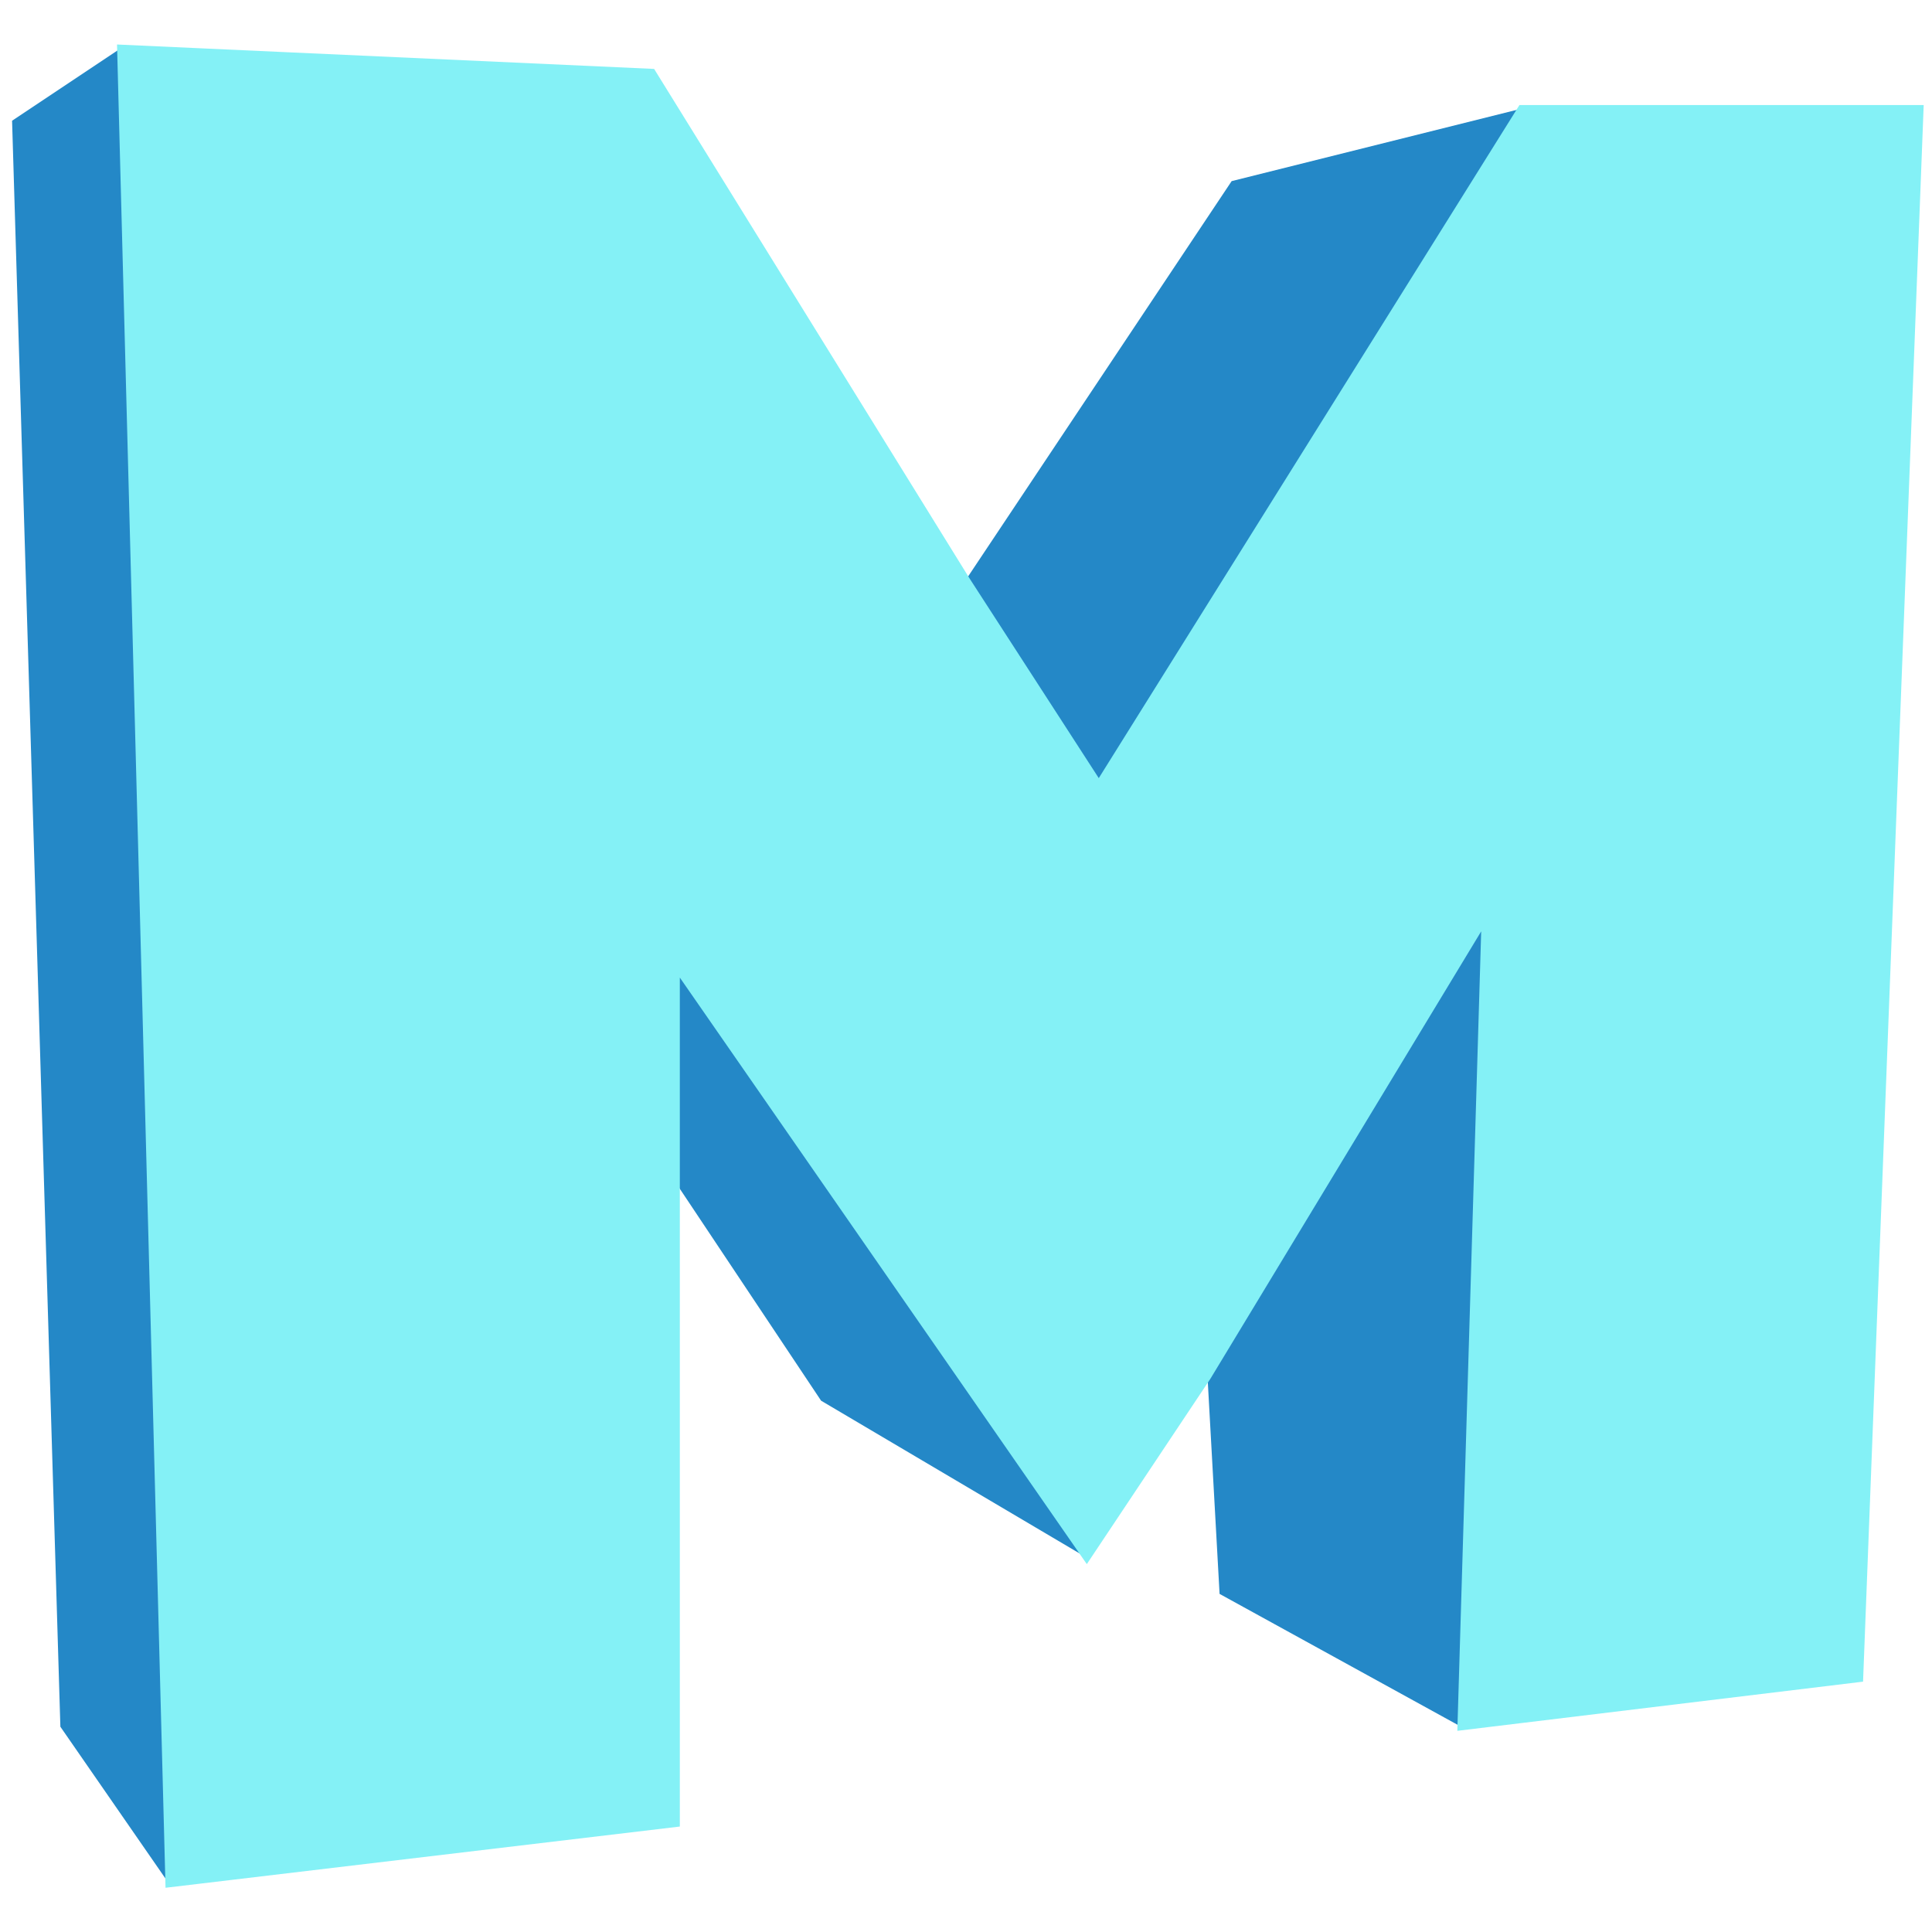
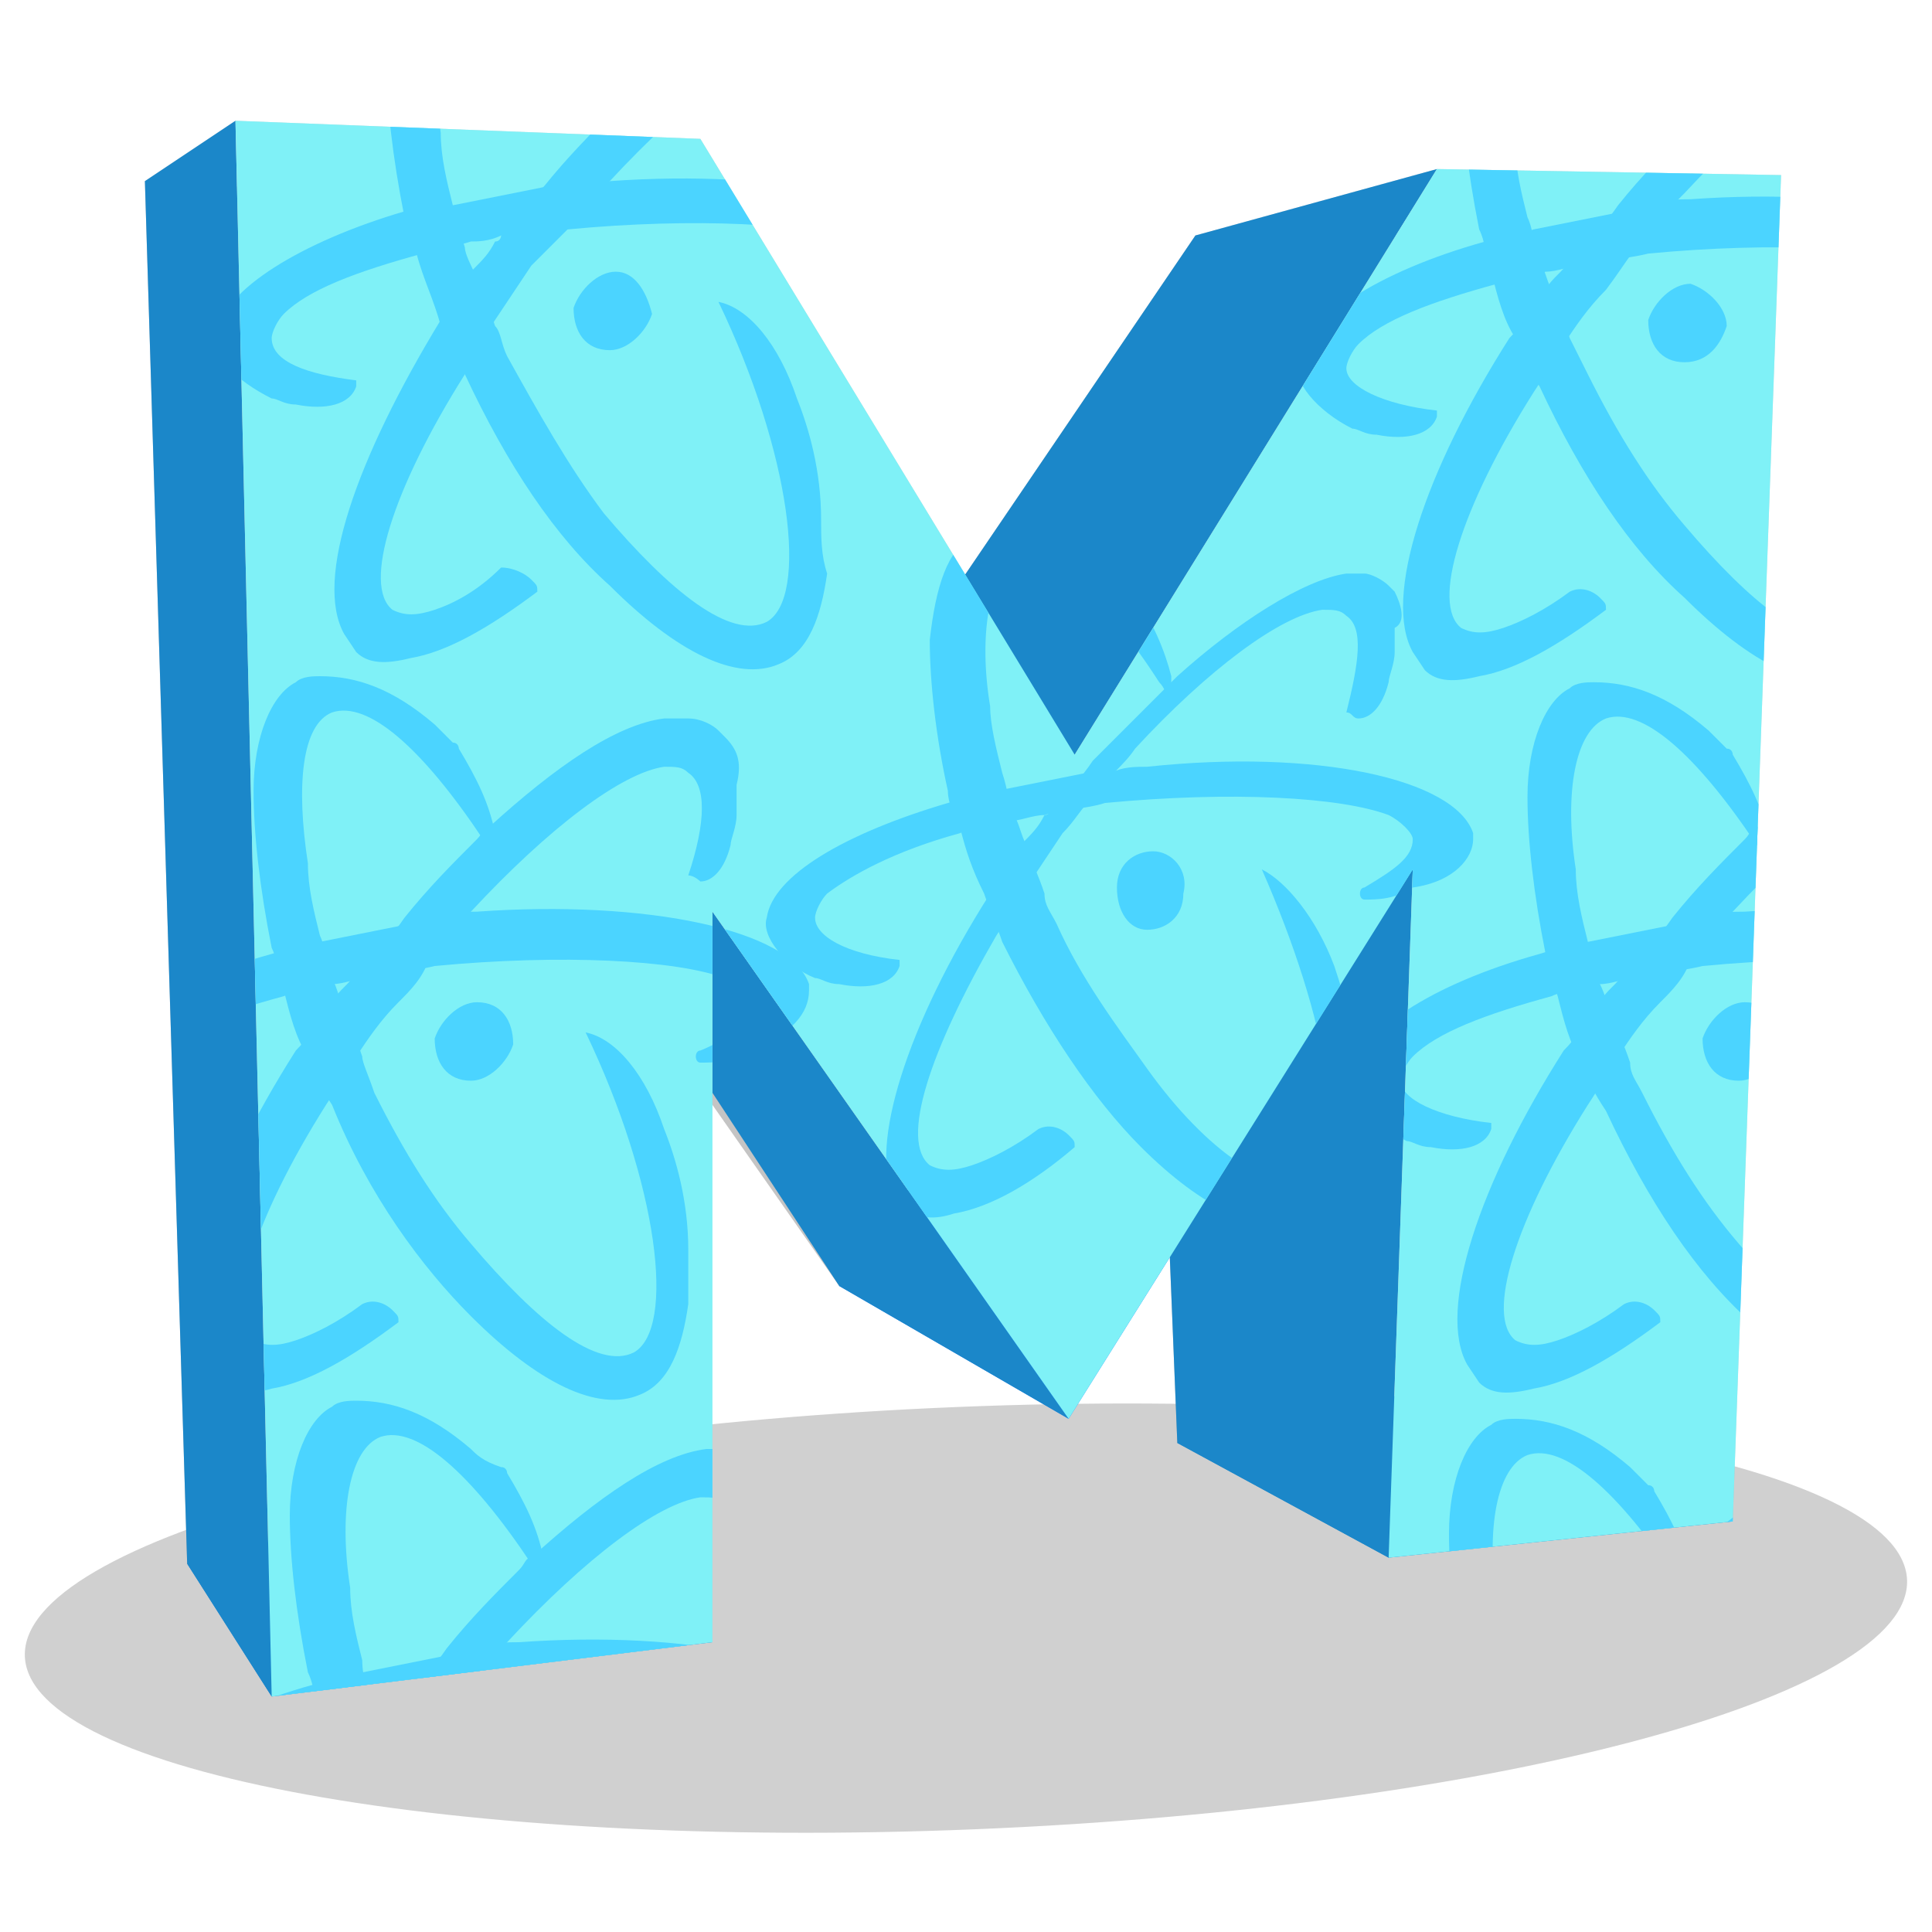
- <svg xmlns="http://www.w3.org/2000/svg" viewBox="0 0 16 16">
-   <defs>
-     <style>.svg-react-material-1{fill:rgb(132, 241, 246);opacity:0.55;isolation:isolate;}.svg-react-material-2{fill:rgb(36, 136, 199);}.svg-react-material-3{fill:rgb(132, 241, 246);stroke:rgb(132, 241, 246);stroke-miterlimit:10;stroke-width:0.06px;}</style>
-   </defs>
-   <polygon class="svg-react-material-1" points="5.6 9.8 6.8 11.6 5.6 9.8 5.6 9.8" />
-   <polygon class="svg-react-material-2" points="1 0.4 0.1 1 0.5 14.3 1.4 15.6 1 0.4" />
-   <polygon class="svg-react-material-2" points="5.6 8 5.6 9.8 6.8 11.6 9 12.9 5.6 8" />
-   <polygon class="svg-react-material-2" points="12.3 7.6 10 11.4 10.1 13.2 12.1 14.3 12.3 7.6" />
-   <polygon class="svg-react-material-2" points="12.6 0.9 10.2 1.5 8 4.8 9.1 6.5 12.6 0.9" />
-   <polygon class="svg-react-material-3" points="12.6 0.9 9.1 6.5 8 4.8 5.4 0.6 1 0.4 1.4 15.6 5.6 15.1 5.6 9.8 5.6 9.8 5.6 8 9 12.9 10 11.4 12.3 7.6 12.1 14.3 15.4 13.9 15.9 0.9 12.6 0.9" />
+ <svg xmlns="http://www.w3.org/2000/svg" xmlns:xlink="http://www.w3.org/1999/xlink" version="1.1" x="0px" y="0px" viewBox="0 0 32 32" style="enable-background:new 0 0 32 32;" xml:space="preserve">
+   <style type="text/css">
+ 	.icon-svg-logo-0{opacity:0.51;}
+ 	.icon-svg-logo-1{fill:#A3A3A3;}
+ 	.icon-svg-logo-2{opacity:0.55;fill:#949494;enable-background:new;}
+ 	.icon-svg-logo-3{fill:#1C80D3;}
+ 	.icon-svg-logo-4{opacity:0.33;fill:#949494;enable-background:new;}
+ 	.icon-svg-logo-5{opacity:0.35;fill:#949494;enable-background:new;}
+ 	.icon-svg-logo-6{opacity:0.52;fill:#949494;enable-background:new;}
+ 	.icon-svg-logo-7{fill:#107AF9;}
+ 	.icon-svg-logo-8{opacity:0.38;fill:#949494;enable-background:new;}
+ 	.icon-svg-logo-9{fill:#1B87C9;}
+ 	.icon-svg-logo-10{opacity:0.2;fill:#949494;enable-background:new;}
+ 	.icon-svg-logo-11{fill:#7FF1F7;}
+ 	.icon-svg-logo-12{fill:none;}
+ 	.icon-svg-logo-13{clip-path:url(#ICONSVGLOGOID_2_);}
+ 	.icon-svg-logo-14{fill:#4BD4FF;}
+ 	.icon-svg-logo-15{clip-path:url(#ICONSVGLOGOID_4_);}
+ 	.icon-svg-logo-16{clip-path:url(#ICONSVGLOGOID_6_);}
+ 	.icon-svg-logo-17{clip-path:url(#ICONSVGLOGOID_8_);}
+ 	.icon-svg-logo-18{clip-path:url(#ICONSVGLOGOID_10_);}
+ 	.icon-svg-logo-19{clip-path:url(#ICONSVGLOGOID_12_);}
+ 	.icon-svg-logo-20{clip-path:url(#ICONSVGLOGOID_14_);}
+ </style>
+   <g class="icon-svg-logo-0">
+     <g>
+       <ellipse transform="matrix(0.9992 -4.073185e-02 4.073185e-02 0.9992 -1.0795 0.6746)" class="icon-svg-logo-1" cx="16" cy="26.8" rx="15.6" ry="3.5" />
+     </g>
+   </g>
+   <polygon class="icon-svg-logo-2" points="2.4,3 3.1,25.9 9.3,24.4 9,14.3 13.9,21.3 19.1,14 19.5,23.9 24.6,22.8 24.6,3.9 19.8,3.9 14.3,12   9,3.4 " />
+   <polygon class="icon-svg-logo-3" points="3.1,25.9 9.3,24.4 11.8,27.2 4.5,28.1 " />
+   <polygon class="icon-svg-logo-4" points="4,3.1 9,3.4 11.6,2.3 3.9,2 2.4,3 " />
+   <polygon class="icon-svg-logo-5" points="23.8,2.8 29.5,2.9 24.6,3.9 19.8,3.9 " />
+   <path class="icon-svg-logo-6" d="M17.7,23.5" />
+   <polyline class="icon-svg-logo-7" points="13.9,21.3 19.1,14 23.4,14.4 17.7,23.5 " />
+   <polygon class="icon-svg-logo-8" points="11.6,2.3 9,3.4 14.3,12 17.8,12.5 " />
+   <g>
+     <polygon class="icon-svg-logo-9" points="3.9,2 2.4,3 3.1,25.9 4.5,28.1  " />
+     <polygon class="icon-svg-logo-9" points="11.8,18.1 13.9,21.3 17.7,23.5 11.8,15.1  " />
+     <polygon class="icon-svg-logo-9" points="23,25.8 19.5,23.9 19.1,14 23.4,14.4  " />
+     <polygon class="icon-svg-logo-9" points="19.8,3.9 14.3,12 17.8,12.5 23.8,2.8  " />
+     <polygon class="icon-svg-logo-9" points="28.7,25.2 24.6,22.8 19.5,23.9 23,25.8  " />
+   </g>
+   <polygon class="icon-svg-logo-4" points="29.5,2.9 28.7,25.2 24.6,22.8 24.6,3.9 " />
+   <polygon class="icon-svg-logo-10" points="11.8,15.1 9,14.3 9.3,24.4 11.8,27.2 " />
+   <polygon class="icon-svg-logo-11" points="3.9,2 4.5,28.1 11.8,27.2 11.8,15.1 17.7,23.5 23.4,14.4 23,25.8 28.7,25.2 29.5,2.9 23.8,2.8   17.8,12.5 11.6,2.3 " />
+   <polygon class="icon-svg-logo-12" points="3.9,2 4.5,28.1 11.8,27.2 11.8,15.1 17.7,23.5 23.4,14.4 23,25.8 28.7,25.2 29.5,2.9 23.8,2.8   17.8,12.5 11.6,2.3 " />
+   <g>
+     <g>
+       <g>
+         <g>
+           <g>
+             <defs>
+               <polygon id="ICONSVGLOGOID_1_" points="3.9,2 4.5,28.1 11.8,27.2 11.8,15.1 17.7,23.5 23.4,14.4 23,25.8 28.7,25.2 29.5,2.9 23.8,2.8         17.8,12.5 11.6,2.3       " />
+             </defs>
+             <clipPath id="ICONSVGLOGOID_2_">
+               <use xlink:href="#ICONSVGLOGOID_1_" style="overflow:visible;" />
+             </clipPath>
+             <g class="icon-svg-logo-13">
+               <path class="icon-svg-logo-14" d="M11.4,20.7c0-0.8-0.2-1.5-0.4-2c-0.3-0.9-0.8-1.5-1.3-1.6c1.2,2.5,1.5,4.9,0.8,5.3        c-0.6,0.3-1.6-0.5-2.7-1.8c-0.6-0.7-1.1-1.5-1.6-2.5C6.1,17.8,6,17.6,6,17.5c-0.1-0.3-0.2-0.5-0.3-0.8        c-0.1-0.2-0.1-0.3-0.2-0.5c-0.1-0.2-0.1-0.5-0.2-0.7c-0.1-0.4-0.2-0.8-0.2-1.2C4.9,13,5,12,5.5,11.8C6.1,11.6,7,12.4,8,13.9        c0.1,0.1,0.1,0.2,0.2,0.3c0-0.1,0-0.3,0-0.4c-0.1-0.5-0.3-0.9-0.6-1.4l0,0c0,0,0,0,0,0c0,0,0-0.1-0.1-0.1l0,0        c-0.1-0.1-0.2-0.2-0.3-0.3c-0.7-0.6-1.3-0.8-1.9-0.8c-0.1,0-0.3,0-0.4,0.1c-0.4,0.2-0.7,0.9-0.7,1.8c0,0.7,0.1,1.6,0.3,2.6        c0.1,0.2,0.1,0.4,0.2,0.7c0.1,0.4,0.2,0.8,0.4,1.1c0.1,0.3,0.2,0.5,0.4,0.8v0C6.1,19.8,7,21,7.8,21.8c1.1,1.1,2.1,1.6,2.8,1.3        c0.5-0.2,0.7-0.8,0.8-1.5C11.4,21.3,11.4,21,11.4,20.7z" />
+               <path class="icon-svg-logo-14" d="M12,12.2c0,0-0.1-0.1-0.1-0.1c-0.1-0.1-0.3-0.2-0.5-0.2c-0.1,0-0.2,0-0.4,0c-0.8,0.1-1.8,0.8-2.9,1.8        c-0.1,0-0.1,0.1-0.2,0.2c-0.4,0.4-0.8,0.8-1.2,1.3c-0.2,0.3-0.5,0.6-0.7,0.8c0,0,0,0.1-0.1,0.1c-0.1,0.2-0.3,0.3-0.4,0.5        c-0.2,0.3-0.4,0.6-0.6,0.8c-1.4,2.2-2.1,4.3-1.6,5.2l0.2,0.3C3.9,23,4.2,23.1,4.5,23c0.6-0.1,1.3-0.5,2.1-1.1c0,0,0,0,0,0        c0-0.1,0-0.1-0.1-0.2c-0.1-0.1-0.3-0.2-0.5-0.1h0c-0.4,0.3-0.8,0.5-1.1,0.6c-0.3,0.1-0.5,0.1-0.7,0c-0.5-0.4,0-2,1.2-3.9        c0.2-0.3,0.3-0.5,0.5-0.8c0.2-0.3,0.4-0.6,0.7-0.9c0.2-0.2,0.4-0.4,0.5-0.7c0.2-0.3,0.5-0.6,0.7-0.8c1.3-1.4,2.5-2.3,3.2-2.4        c0.2,0,0.3,0,0.4,0.1c0.3,0.2,0.3,0.8,0,1.7c0,0,0,0,0,0c0.1,0,0.2,0.1,0.2,0.1c0.2,0,0.4-0.2,0.5-0.6c0-0.1,0.1-0.3,0.1-0.5        c0-0.2,0-0.3,0-0.5C12.3,12.6,12.2,12.4,12,12.2z" />
+               <path class="icon-svg-logo-14" d="M13.4,16.4L13.4,16.4c0,0,0-0.1,0-0.1c0,0,0,0,0,0c-0.3-0.9-2.7-1.4-5.5-1.2c-0.2,0-0.4,0-0.7,0.1        c-0.1,0-0.3,0-0.4,0.1c-0.5,0.1-1,0.2-1.5,0.3c-0.3,0.1-0.5,0.1-0.8,0.2c-1.8,0.5-3,1.3-3.1,2c-0.1,0.3,0.3,0.8,0.9,1.1        c0.1,0,0.2,0.1,0.4,0.1c0.5,0.1,0.9,0,1-0.3c0,0,0-0.1,0-0.1c-0.9-0.1-1.5-0.4-1.5-0.7c0-0.1,0.1-0.3,0.2-0.4        c0.4-0.4,1.2-0.7,2.3-1c0.2-0.1,0.5-0.1,0.8-0.2c0.2,0,0.4-0.1,0.6-0.1c0.3-0.1,0.7-0.1,1.1-0.2c0,0,0,0,0,0        c2.1-0.2,4-0.1,4.8,0.2c0.3,0.1,0.4,0.3,0.4,0.4c0,0.3-0.3,0.6-0.8,0.8c-0.1,0-0.1,0.2,0,0.2c0.2,0,0.6,0,0.9-0.2        C13.1,17.1,13.4,16.8,13.4,16.4C13.4,16.4,13.4,16.4,13.4,16.4z" />
+               <path class="icon-svg-logo-14" d="M7.9,16.6c-0.3,0-0.6,0.3-0.7,0.6c0,0.4,0.2,0.7,0.6,0.7c0.3,0,0.6-0.3,0.7-0.6        C8.5,16.9,8.3,16.6,7.9,16.6z" />
+             </g>
+           </g>
+         </g>
+       </g>
+     </g>
+     <g>
+       <g>
+         <g>
+           <g>
+             <defs>
+               <polygon id="ICONSVGLOGOID_3_" points="3.9,2 4.5,28.1 11.8,27.2 11.8,15.1 17.7,23.5 23.4,14.4 23,25.8 28.7,25.2 29.5,2.9 23.8,2.8         17.8,12.5 11.6,2.3       " />
+             </defs>
+             <clipPath id="ICONSVGLOGOID_4_">
+               <use xlink:href="#ICONSVGLOGOID_3_" style="overflow:visible;" />
+             </clipPath>
+             <g class="icon-svg-logo-15">
+               <path class="icon-svg-logo-14" d="M13.6,8.6c0-0.8-0.2-1.5-0.4-2c-0.3-0.9-0.8-1.5-1.3-1.6c1.2,2.5,1.5,4.9,0.8,5.3        c-0.6,0.3-1.6-0.5-2.7-1.8C9.4,7.7,8.9,6.8,8.4,5.9C8.3,5.7,8.3,5.5,8.2,5.4C8.1,5.1,8,4.8,7.9,4.6C7.8,4.4,7.7,4.2,7.7,4.1        C7.6,3.8,7.6,3.6,7.5,3.4C7.4,3,7.3,2.6,7.3,2.2c-0.2-1.3,0-2.3,0.5-2.5c0.6-0.2,1.5,0.6,2.5,2.1c0.1,0.1,0.1,0.2,0.2,0.3        c0-0.1,0-0.3,0-0.4c-0.1-0.5-0.3-0.9-0.6-1.4l0,0c0,0,0,0,0,0c0,0,0-0.1-0.1-0.1l0,0C9.5,0,9.4-0.1,9.3-0.2C8.7-0.7,8-1,7.4-1        c-0.1,0-0.3,0-0.4,0.1C6.6-0.7,6.4,0,6.4,1c0,0.7,0.1,1.6,0.3,2.6C6.8,3.8,6.8,4,6.9,4.2C7,4.6,7.2,5,7.3,5.4        c0.1,0.3,0.2,0.5,0.4,0.8v0c0.7,1.5,1.5,2.7,2.4,3.5c1.1,1.1,2.1,1.6,2.8,1.3c0.5-0.2,0.7-0.8,0.8-1.5        C13.6,9.2,13.6,8.9,13.6,8.6z" />
+               <path class="icon-svg-logo-14" d="M14.3,0.1c0,0-0.1-0.1-0.1-0.1c-0.1-0.1-0.3-0.2-0.5-0.2c-0.1,0-0.2,0-0.4,0c-0.8,0.1-1.8,0.8-2.9,1.8        c-0.1,0-0.1,0.1-0.2,0.2C9.8,2.2,9.4,2.6,9,3.1C8.8,3.3,8.5,3.6,8.3,3.9c0,0,0,0.1-0.1,0.1C8.1,4.2,8,4.3,7.8,4.5        C7.6,4.8,7.5,5.1,7.3,5.3c-1.4,2.3-2.1,4.3-1.6,5.2l0.2,0.3C6.1,11,6.4,11,6.8,10.9c0.6-0.1,1.3-0.5,2.1-1.1c0,0,0,0,0,0        c0-0.1,0-0.1-0.1-0.2C8.7,9.5,8.5,9.4,8.3,9.4h0C7.9,9.8,7.5,10,7.2,10.1c-0.3,0.1-0.5,0.1-0.7,0c-0.5-0.4,0-2,1.2-3.9        C7.8,5.9,8,5.6,8.2,5.3C8.4,5,8.6,4.7,8.8,4.4C9,4.2,9.2,4,9.4,3.8C9.6,3.5,9.8,3.2,10.1,3c1.3-1.4,2.5-2.3,3.2-2.4        c0.2,0,0.3,0,0.4,0.1c0.3,0.2,0.3,0.8,0,1.7c0,0,0,0,0,0c0.1,0,0.2,0.1,0.2,0.1c0.2,0,0.4-0.2,0.5-0.6c0-0.1,0.1-0.3,0.1-0.5        s0-0.3,0-0.5C14.5,0.5,14.4,0.3,14.3,0.1z" />
+               <path class="icon-svg-logo-14" d="M15.6,4.3L15.6,4.3c0,0,0-0.1,0-0.1c0,0,0,0,0,0c-0.3-0.9-2.7-1.4-5.5-1.2C9.8,3,9.6,3,9.4,3        C9.3,3,9.1,3,9,3.1c-0.5,0.1-1,0.2-1.5,0.3C7.2,3.4,6.9,3.5,6.7,3.5c-1.7,0.5-3,1.3-3.1,2C3.5,5.9,3.9,6.3,4.5,6.6        c0.1,0,0.2,0.1,0.4,0.1c0.5,0.1,0.9,0,1-0.3c0,0,0-0.1,0-0.1C5.1,6.2,4.5,6,4.5,5.6c0-0.1,0.1-0.3,0.2-0.4        c0.4-0.4,1.2-0.7,2.3-1c0.2-0.1,0.5-0.1,0.8-0.2C7.9,4,8.1,4,8.3,3.9C8.7,3.9,9,3.8,9.4,3.8c0,0,0,0,0,0        c2.1-0.2,4-0.1,4.8,0.2c0.3,0.1,0.4,0.3,0.4,0.4c0,0.3-0.3,0.6-0.8,0.8c-0.1,0-0.1,0.2,0,0.2c0.2,0,0.6,0,0.9-0.2        C15.3,5.1,15.7,4.7,15.6,4.3C15.6,4.3,15.6,4.3,15.6,4.3z" />
+               <path class="icon-svg-logo-14" d="M10.2,4.5c-0.3,0-0.6,0.3-0.7,0.6c0,0.4,0.2,0.7,0.6,0.7c0.3,0,0.6-0.3,0.7-0.6        C10.7,4.8,10.5,4.5,10.2,4.5z" />
+             </g>
+           </g>
+         </g>
+       </g>
+     </g>
+     <g>
+       <g>
+         <g>
+           <g>
+             <defs>
+               <polygon id="ICONSVGLOGOID_5_" points="3.9,2 4.5,28.1 11.8,27.2 11.8,15.1 17.7,23.5 23.4,14.4 23,25.8 28.7,25.2 29.5,2.9 23.8,2.8         17.8,12.5 11.6,2.3       " />
+             </defs>
+             <clipPath id="ICONSVGLOGOID_6_">
+               <use xlink:href="#ICONSVGLOGOID_5_" style="overflow:visible;" />
+             </clipPath>
+             <g class="icon-svg-logo-16">
+               <path class="icon-svg-logo-14" d="M12.1,32.7c0-0.8-0.2-1.5-0.4-2c-0.3-0.9-0.8-1.5-1.3-1.6c1.2,2.5,1.5,4.9,0.8,5.3        c-0.6,0.3-1.6-0.5-2.7-1.8c-0.6-0.7-1.1-1.5-1.6-2.5c-0.1-0.2-0.2-0.3-0.2-0.5c-0.1-0.3-0.2-0.5-0.3-0.8        c-0.1-0.2-0.1-0.3-0.2-0.5C6.1,28,6,27.8,6,27.5c-0.1-0.4-0.2-0.8-0.2-1.2c-0.2-1.3,0-2.3,0.5-2.5c0.6-0.2,1.5,0.6,2.5,2.1        c0.1,0.1,0.1,0.2,0.2,0.3c0-0.1,0-0.3,0-0.4c-0.1-0.5-0.3-0.9-0.6-1.4l0,0c0,0,0,0,0,0c0,0,0-0.1-0.1-0.1l0,0        C8,24.2,7.9,24.1,7.8,24c-0.7-0.6-1.3-0.8-1.9-0.8c-0.1,0-0.3,0-0.4,0.1c-0.4,0.2-0.7,0.9-0.7,1.8c0,0.7,0.1,1.6,0.3,2.6        c0.1,0.2,0.1,0.4,0.2,0.7c0.1,0.4,0.2,0.8,0.4,1.1c0.1,0.3,0.2,0.5,0.4,0.8v0c0.7,1.5,1.5,2.7,2.4,3.5        c1.1,1.1,2.1,1.6,2.8,1.3c0.5-0.2,0.7-0.8,0.8-1.5C12.1,33.4,12.1,33.1,12.1,32.7z" />
+               <path class="icon-svg-logo-14" d="M12.7,24.3c0,0-0.1-0.1-0.1-0.1c-0.1-0.1-0.3-0.2-0.5-0.2c-0.1,0-0.2,0-0.4,0c-0.8,0.1-1.8,0.8-2.9,1.8        c-0.1,0-0.1,0.1-0.2,0.2c-0.4,0.4-0.8,0.8-1.2,1.3c-0.2,0.3-0.5,0.6-0.7,0.8c0,0,0,0.1-0.1,0.1c-0.1,0.2-0.3,0.3-0.4,0.5        c-0.2,0.3-0.4,0.6-0.6,0.8c-1.4,2.2-2.1,4.3-1.6,5.2l0.2,0.3c0.2,0.2,0.5,0.2,0.9,0.1c0.6-0.1,1.3-0.5,2.1-1.1c0,0,0,0,0,0        c0-0.1,0-0.1-0.1-0.2c-0.1-0.1-0.3-0.2-0.5-0.1h0c-0.4,0.3-0.8,0.5-1.1,0.6c-0.3,0.1-0.5,0.1-0.7,0c-0.5-0.4,0-2,1.2-3.9        c0.2-0.3,0.3-0.5,0.5-0.8c0.2-0.3,0.4-0.6,0.7-0.9c0.2-0.2,0.4-0.4,0.5-0.7c0.2-0.3,0.5-0.6,0.7-0.8c1.3-1.4,2.5-2.3,3.2-2.4        c0.2,0,0.3,0,0.4,0.1c0.3,0.2,0.3,0.8,0,1.7c0,0,0,0,0,0c0.1,0,0.2,0.1,0.2,0.1c0.2,0,0.4-0.2,0.5-0.6c0-0.1,0.1-0.3,0.1-0.5        s0-0.3,0-0.5C13,24.7,12.9,24.5,12.7,24.3z" />
+               <path class="icon-svg-logo-14" d="M14.1,28.5C14.1,28.5,14.1,28.5,14.1,28.5c0,0,0-0.1,0-0.1c0,0,0,0,0,0c-0.3-0.9-2.7-1.4-5.5-1.2        c-0.2,0-0.4,0-0.7,0.1c-0.1,0-0.3,0-0.4,0.1c-0.5,0.1-1,0.2-1.5,0.3c-0.3,0.1-0.5,0.1-0.8,0.2c-1.8,0.5-3,1.3-3.1,2        C2,30,2.4,30.5,3,30.8c0.1,0,0.2,0.1,0.4,0.1c0.5,0.1,0.9,0,1-0.3c0,0,0-0.1,0-0.1c-0.9-0.1-1.5-0.4-1.5-0.7        c0-0.1,0.1-0.3,0.2-0.4c0.4-0.4,1.2-0.7,2.3-1c0.2-0.1,0.5-0.1,0.8-0.2c0.2,0,0.4-0.1,0.6-0.1C7.1,28,7.5,28,7.8,27.9        c0,0,0,0,0,0c2.1-0.2,4-0.1,4.8,0.2c0.3,0.1,0.4,0.3,0.4,0.4c0,0.3-0.3,0.6-0.8,0.8c-0.1,0-0.1,0.2,0,0.2c0.2,0,0.6,0,0.9-0.2        C13.7,29.2,14.1,28.8,14.1,28.5C14.1,28.5,14.1,28.5,14.1,28.5z" />
+               <path class="icon-svg-logo-14" d="M8.6,28.7c-0.3,0-0.6,0.3-0.7,0.6C8,29.7,8.2,30,8.5,30c0.3,0,0.6-0.3,0.7-0.6C9.2,29,9,28.7,8.6,28.7z" />
+             </g>
+           </g>
+         </g>
+       </g>
+     </g>
+     <g>
+       <g>
+         <g>
+           <g>
+             <defs>
+               <polygon id="ICONSVGLOGOID_7_" points="3.9,2 4.5,28.1 11.8,27.2 11.8,15.1 17.7,23.5 23.4,14.4 23,25.8 28.7,25.2 29.5,2.9 23.8,2.8         17.8,12.5 11.6,2.3       " />
+             </defs>
+             <clipPath id="ICONSVGLOGOID_8_">
+               <use xlink:href="#ICONSVGLOGOID_7_" style="overflow:visible;" />
+             </clipPath>
+             <g class="icon-svg-logo-17">
+               <path class="icon-svg-logo-14" d="M22.5,18c0-0.7-0.2-1.4-0.4-2c-0.3-0.8-0.8-1.4-1.2-1.6c1.1,2.5,1.5,4.8,0.7,5.1        c-0.5,0.3-1.6-0.4-2.6-1.8c-0.5-0.7-1.1-1.5-1.5-2.4c-0.1-0.2-0.2-0.3-0.2-0.5c-0.1-0.3-0.2-0.5-0.3-0.8        c-0.1-0.2-0.1-0.3-0.2-0.5c-0.1-0.2-0.1-0.4-0.2-0.7c-0.1-0.4-0.2-0.8-0.2-1.1c-0.2-1.2,0-2.2,0.4-2.4c0.6-0.2,1.5,0.6,2.4,2        c0.1,0.1,0.1,0.2,0.2,0.3c0-0.1,0-0.3,0-0.4c-0.1-0.4-0.3-0.9-0.6-1.3l0,0c0,0,0,0,0,0c0,0,0-0.1-0.1-0.1l0,0        c-0.1-0.1-0.2-0.2-0.3-0.3C17.7,9,17,8.8,16.5,8.8c-0.1,0-0.2,0-0.4,0.1c-0.4,0.2-0.6,0.8-0.7,1.7c0,0.7,0.1,1.6,0.3,2.5        c0,0.2,0.1,0.4,0.2,0.6c0.1,0.4,0.2,0.7,0.4,1.1c0.1,0.3,0.2,0.5,0.3,0.8v0c0.7,1.4,1.5,2.6,2.3,3.4c1,1,2,1.5,2.7,1.2        c0.5-0.2,0.7-0.7,0.8-1.5C22.5,18.6,22.5,18.3,22.5,18z" />
+               <path class="icon-svg-logo-14" d="M23.1,9.8c0,0-0.1-0.1-0.1-0.1c-0.1-0.1-0.3-0.2-0.4-0.2c-0.1,0-0.2,0-0.3,0c-0.7,0.1-1.8,0.8-2.8,1.7        c0,0-0.1,0.1-0.2,0.2c-0.4,0.4-0.8,0.8-1.2,1.2c-0.2,0.3-0.4,0.5-0.7,0.8c0,0,0,0.1-0.1,0.1c-0.1,0.2-0.2,0.3-0.4,0.5        c-0.2,0.3-0.4,0.5-0.5,0.8c-1.4,2.2-2,4.2-1.6,5l0.2,0.2c0.2,0.2,0.5,0.2,0.8,0.1c0.6-0.1,1.3-0.5,2-1.1c0,0,0,0,0,0        c0-0.1,0-0.1-0.1-0.2c-0.1-0.1-0.3-0.2-0.5-0.1h0c-0.4,0.3-0.8,0.5-1.1,0.6c-0.3,0.1-0.5,0.1-0.7,0c-0.5-0.4,0-1.9,1.1-3.8        c0.2-0.3,0.3-0.5,0.5-0.8c0.2-0.3,0.4-0.6,0.6-0.9c0.2-0.2,0.3-0.4,0.5-0.6c0.2-0.3,0.5-0.5,0.7-0.8c1.2-1.3,2.4-2.2,3.1-2.3        c0.2,0,0.3,0,0.4,0.1c0.3,0.2,0.2,0.8,0,1.6c0,0,0,0,0,0c0.1,0,0.1,0.1,0.2,0.1c0.2,0,0.4-0.2,0.5-0.6c0-0.1,0.1-0.3,0.1-0.5        c0-0.2,0-0.3,0-0.4C23.3,10.3,23.2,10,23.1,9.8z" />
+               <path class="icon-svg-logo-14" d="M24.4,13.9L24.4,13.9c0,0,0-0.1,0-0.1c0,0,0,0,0,0c-0.3-0.9-2.6-1.4-5.4-1.1c-0.2,0-0.4,0-0.6,0.1        c-0.1,0-0.3,0-0.4,0c-0.5,0.1-1,0.2-1.5,0.3c-0.3,0.1-0.5,0.1-0.8,0.2c-1.7,0.5-2.9,1.2-3,1.9c-0.1,0.3,0.3,0.8,0.8,1        c0.1,0,0.2,0.1,0.4,0.1c0.5,0.1,0.9,0,1-0.3c0,0,0-0.1,0-0.1c-0.9-0.1-1.4-0.4-1.4-0.7c0-0.1,0.1-0.3,0.2-0.4        c0.4-0.3,1.1-0.7,2.2-1c0.2-0.1,0.5-0.1,0.8-0.2c0.2,0,0.4-0.1,0.6-0.1c0.3-0.1,0.7-0.1,1-0.2c0,0,0,0,0,0        c2.1-0.2,3.9-0.1,4.7,0.2c0.2,0.1,0.4,0.3,0.4,0.4c0,0.3-0.3,0.5-0.8,0.8c-0.1,0-0.1,0.2,0,0.2c0.2,0,0.5,0,0.8-0.2        C24.1,14.6,24.4,14.2,24.4,13.9C24.4,13.9,24.4,13.9,24.4,13.9z" />
+               <path class="icon-svg-logo-14" d="M19.1,14.1c-0.3,0-0.6,0.2-0.6,0.6c0,0.4,0.2,0.7,0.5,0.7c0.3,0,0.6-0.2,0.6-0.6        C19.7,14.4,19.4,14.1,19.1,14.1z" />
+             </g>
+           </g>
+         </g>
+       </g>
+     </g>
+     <g>
+       <g>
+         <g>
+           <g>
+             <defs>
+               <polygon id="ICONSVGLOGOID_9_" points="3.9,2 4.5,28.1 11.8,27.2 11.8,15.1 17.7,23.5 23.4,14.4 23,25.8 28.7,25.2 29.5,2.9 23.8,2.8         17.8,12.5 11.6,2.3       " />
+             </defs>
+             <clipPath id="ICONSVGLOGOID_10_">
+               <use xlink:href="#ICONSVGLOGOID_9_" style="overflow:visible;" />
+             </clipPath>
+             <g class="icon-svg-logo-18">
+               <path class="icon-svg-logo-14" d="M31.5,8.8c0-0.8-0.2-1.5-0.4-2c-0.3-0.9-0.8-1.5-1.3-1.6c1.2,2.5,1.5,4.9,0.8,5.3        c-0.6,0.3-1.6-0.5-2.7-1.8c-0.6-0.7-1.1-1.5-1.6-2.5C26.2,6,26.1,5.8,26,5.6c-0.1-0.3-0.2-0.5-0.3-0.8        c-0.1-0.2-0.1-0.3-0.2-0.5c-0.1-0.2-0.1-0.5-0.2-0.7c-0.1-0.4-0.2-0.8-0.2-1.2c-0.2-1.3,0-2.3,0.5-2.5        c0.6-0.2,1.5,0.6,2.5,2.1c0.1,0.1,0.1,0.2,0.2,0.3c0-0.1,0-0.3,0-0.4C28.2,1.5,28,1,27.6,0.5l0,0c0,0,0,0,0,0        c0,0,0-0.1-0.1-0.1l0,0c-0.1-0.1-0.2-0.2-0.3-0.3c-0.7-0.6-1.3-0.8-1.9-0.8c-0.1,0-0.3,0-0.4,0.1c-0.4,0.2-0.7,0.9-0.7,1.8        c0,0.7,0.1,1.6,0.3,2.6c0.1,0.2,0.1,0.4,0.2,0.7c0.1,0.4,0.2,0.8,0.4,1.1c0.1,0.3,0.2,0.5,0.4,0.8v0c0.7,1.5,1.5,2.7,2.4,3.5        c1.1,1.1,2.1,1.6,2.8,1.3c0.5-0.2,0.7-0.8,0.8-1.5C31.5,9.5,31.5,9.2,31.5,8.8z" />
+               <path class="icon-svg-logo-14" d="M32.1,0.4c0,0-0.1-0.1-0.1-0.1c-0.1-0.1-0.3-0.2-0.5-0.2c-0.1,0-0.2,0-0.4,0c-0.8,0.1-1.8,0.8-2.9,1.8        c-0.1,0-0.1,0.1-0.2,0.2c-0.4,0.4-0.8,0.8-1.2,1.3c-0.2,0.3-0.5,0.6-0.7,0.8c0,0,0,0.1-0.1,0.1c-0.1,0.2-0.3,0.3-0.4,0.5        c-0.2,0.3-0.4,0.6-0.6,0.8c-1.4,2.2-2.1,4.3-1.6,5.2l0.2,0.3c0.2,0.2,0.5,0.2,0.9,0.1c0.6-0.1,1.3-0.5,2.1-1.1c0,0,0,0,0,0        c0-0.1,0-0.1-0.1-0.2c-0.1-0.1-0.3-0.2-0.5-0.1h0c-0.4,0.3-0.8,0.5-1.1,0.6c-0.3,0.1-0.5,0.1-0.7,0c-0.5-0.4,0-2,1.2-3.9        c0.2-0.3,0.3-0.5,0.5-0.8c0.2-0.3,0.4-0.6,0.7-0.9C26.9,4.4,27,4.2,27.2,4c0.2-0.3,0.5-0.6,0.7-0.8c1.3-1.4,2.5-2.3,3.2-2.4        c0.2,0,0.3,0,0.4,0.1c0.3,0.2,0.3,0.8,0,1.7c0,0,0,0,0,0c0.1,0,0.2,0.1,0.2,0.1c0.2,0,0.4-0.2,0.5-0.6c0-0.1,0.1-0.3,0.1-0.5        s0-0.3,0-0.5C32.3,0.8,32.3,0.5,32.1,0.4z" />
+               <path class="icon-svg-logo-14" d="M33.5,4.6C33.5,4.6,33.5,4.5,33.5,4.6c0,0,0-0.1,0-0.1c0,0,0,0,0,0c-0.3-0.9-2.7-1.4-5.5-1.2        c-0.2,0-0.4,0-0.7,0.1c-0.1,0-0.3,0-0.4,0.1c-0.5,0.1-1,0.2-1.5,0.3c-0.3,0.1-0.5,0.1-0.8,0.2c-1.8,0.5-3,1.3-3.1,2        c-0.1,0.3,0.3,0.8,0.9,1.1c0.1,0,0.2,0.1,0.4,0.1c0.5,0.1,0.9,0,1-0.3c0,0,0-0.1,0-0.1c-0.9-0.1-1.5-0.4-1.5-0.7        c0-0.1,0.1-0.3,0.2-0.4c0.4-0.4,1.2-0.7,2.3-1c0.2-0.1,0.5-0.1,0.8-0.2c0.2,0,0.4-0.1,0.6-0.1c0.3-0.1,0.7-0.1,1.1-0.2        c0,0,0,0,0,0c2.1-0.2,4-0.1,4.8,0.2c0.3,0.1,0.4,0.3,0.4,0.4c0,0.3-0.3,0.6-0.8,0.8c-0.1,0-0.1,0.2,0,0.2c0.2,0,0.6,0,0.9-0.2        C33.1,5.3,33.5,4.9,33.5,4.6C33.5,4.6,33.5,4.6,33.5,4.6z" />
+               <path class="icon-svg-logo-14" d="M28,4.7c-0.3,0-0.6,0.3-0.7,0.6c0,0.4,0.2,0.7,0.6,0.7s0.6-0.3,0.7-0.6C28.6,5.1,28.3,4.8,28,4.7z" />
+             </g>
+           </g>
+         </g>
+       </g>
+     </g>
+     <g>
+       <g>
+         <g>
+           <g>
+             <defs>
+               <polygon id="ICONSVGLOGOID_11_" points="3.9,2 4.5,28.1 11.8,27.2 11.8,15.1 17.7,23.5 23.4,14.4 23,25.8 28.7,25.2 29.5,2.9         23.8,2.8 17.8,12.5 11.6,2.3       " />
+             </defs>
+             <clipPath id="ICONSVGLOGOID_12_">
+               <use xlink:href="#ICONSVGLOGOID_11_" style="overflow:visible;" />
+             </clipPath>
+             <g class="icon-svg-logo-19">
+               <path class="icon-svg-logo-14" d="M32.4,20.7c0-0.8-0.2-1.5-0.4-2c-0.3-0.9-0.8-1.5-1.3-1.6c1.2,2.5,1.5,4.9,0.8,5.3        c-0.6,0.3-1.6-0.5-2.7-1.8c-0.6-0.7-1.1-1.5-1.6-2.5c-0.1-0.2-0.2-0.3-0.2-0.5c-0.1-0.3-0.2-0.5-0.3-0.8        c-0.1-0.2-0.1-0.3-0.2-0.5c-0.1-0.2-0.1-0.5-0.2-0.7c-0.1-0.4-0.2-0.8-0.2-1.2c-0.2-1.3,0-2.3,0.5-2.5        c0.6-0.2,1.5,0.6,2.5,2.1c0.1,0.1,0.1,0.2,0.2,0.3c0-0.1,0-0.3,0-0.4c-0.1-0.5-0.3-0.9-0.6-1.4l0,0c0,0,0,0,0,0        c0,0,0-0.1-0.1-0.1l0,0c-0.1-0.1-0.2-0.2-0.3-0.3c-0.7-0.6-1.3-0.8-1.9-0.8c-0.1,0-0.3,0-0.4,0.1c-0.4,0.2-0.7,0.9-0.7,1.8        c0,0.7,0.1,1.6,0.3,2.6c0.1,0.2,0.1,0.4,0.2,0.7c0.1,0.4,0.2,0.8,0.4,1.1c0.1,0.3,0.2,0.5,0.4,0.8v0c0.7,1.5,1.5,2.7,2.4,3.5        c1.1,1.1,2.1,1.6,2.8,1.3c0.5-0.2,0.7-0.8,0.8-1.5C32.4,21.3,32.4,21,32.4,20.7z" />
+               <path class="icon-svg-logo-14" d="M33,12.2c0,0-0.1-0.1-0.1-0.1c-0.1-0.1-0.3-0.2-0.5-0.2c-0.1,0-0.2,0-0.4,0c-0.8,0.1-1.8,0.8-2.9,1.8        c-0.1,0-0.1,0.1-0.2,0.2c-0.4,0.4-0.8,0.8-1.2,1.3c-0.2,0.3-0.5,0.6-0.7,0.8c0,0,0,0.1-0.1,0.1c-0.1,0.2-0.3,0.3-0.4,0.5        c-0.2,0.3-0.4,0.6-0.6,0.8c-1.4,2.2-2.1,4.3-1.6,5.2l0.2,0.3c0.2,0.2,0.5,0.2,0.9,0.1c0.6-0.1,1.3-0.5,2.1-1.1c0,0,0,0,0,0        c0-0.1,0-0.1-0.1-0.2c-0.1-0.1-0.3-0.2-0.5-0.1h0c-0.4,0.3-0.8,0.5-1.1,0.6c-0.3,0.1-0.5,0.1-0.7,0c-0.5-0.4,0-2,1.2-3.9        c0.2-0.3,0.3-0.5,0.5-0.8c0.2-0.3,0.4-0.6,0.7-0.9c0.2-0.2,0.4-0.4,0.5-0.7c0.2-0.3,0.5-0.6,0.7-0.8c1.3-1.4,2.5-2.3,3.2-2.4        c0.2,0,0.3,0,0.4,0.1c0.3,0.2,0.3,0.8,0,1.7c0,0,0,0,0,0c0.1,0,0.2,0.1,0.2,0.1c0.2,0,0.4-0.2,0.5-0.6c0-0.1,0.1-0.3,0.1-0.5        c0-0.2,0-0.3,0-0.5C33.3,12.6,33.2,12.4,33,12.2z" />
+               <path class="icon-svg-logo-14" d="M34.4,16.4L34.4,16.4c0,0,0-0.1,0-0.1c0,0,0,0,0,0c-0.3-0.9-2.7-1.4-5.5-1.2c-0.2,0-0.4,0-0.7,0.1        c-0.1,0-0.3,0-0.4,0.1c-0.5,0.1-1,0.2-1.5,0.3c-0.3,0.1-0.5,0.1-0.8,0.2c-1.8,0.5-3,1.3-3.1,2c-0.1,0.3,0.3,0.8,0.9,1.1        c0.1,0,0.2,0.1,0.4,0.1c0.5,0.1,0.9,0,1-0.3c0,0,0-0.1,0-0.1c-0.9-0.1-1.5-0.4-1.5-0.7c0-0.1,0.1-0.3,0.2-0.4        c0.4-0.4,1.2-0.7,2.3-1c0.2-0.1,0.5-0.1,0.8-0.2c0.2,0,0.4-0.1,0.6-0.1c0.3-0.1,0.7-0.1,1.1-0.2c0,0,0,0,0,0        c2.1-0.2,4-0.1,4.8,0.2c0.3,0.1,0.4,0.3,0.4,0.4c0,0.3-0.3,0.6-0.8,0.8c-0.1,0-0.1,0.2,0,0.2c0.2,0,0.6,0,0.9-0.2        C34.1,17.1,34.4,16.8,34.4,16.4C34.4,16.4,34.4,16.4,34.4,16.4z" />
+               <path class="icon-svg-logo-14" d="M28.9,16.6c-0.3,0-0.6,0.3-0.7,0.6c0,0.4,0.2,0.7,0.6,0.7c0.3,0,0.6-0.3,0.7-0.6        C29.5,16.9,29.3,16.6,28.9,16.6z" />
+             </g>
+           </g>
+         </g>
+       </g>
+     </g>
+     <g>
+       <g>
+         <g>
+           <g>
+             <defs>
+               <polygon id="ICONSVGLOGOID_13_" points="3.9,2 4.5,28.1 11.8,27.2 11.8,15.1 17.7,23.5 23.4,14.4 23,25.8 28.7,25.2 29.5,2.9         23.8,2.8 17.8,12.5 11.6,2.3       " />
+             </defs>
+             <clipPath id="ICONSVGLOGOID_14_">
+               <use xlink:href="#ICONSVGLOGOID_13_" style="overflow:visible;" />
+             </clipPath>
+             <g class="icon-svg-logo-20">
+               <path class="icon-svg-logo-14" d="M31.1,32.9c0-0.8-0.2-1.5-0.4-2c-0.3-0.9-0.8-1.5-1.3-1.6c1.2,2.5,1.5,4.9,0.8,5.3        c-0.6,0.3-1.6-0.5-2.7-1.8c-0.6-0.7-1.1-1.5-1.6-2.5c-0.1-0.2-0.2-0.3-0.2-0.5c-0.1-0.3-0.2-0.5-0.3-0.8        c-0.1-0.2-0.1-0.3-0.2-0.5c-0.1-0.2-0.1-0.5-0.2-0.7c-0.1-0.4-0.2-0.8-0.2-1.2c-0.2-1.3,0-2.3,0.5-2.5        c0.6-0.2,1.5,0.6,2.5,2.1c0.1,0.1,0.1,0.2,0.2,0.3c0-0.1,0-0.3,0-0.4c-0.1-0.5-0.3-0.9-0.6-1.4l0,0c0,0,0,0,0,0        c0,0,0-0.1-0.1-0.1l0,0c-0.1-0.1-0.2-0.2-0.3-0.3c-0.7-0.6-1.3-0.8-1.9-0.8c-0.1,0-0.3,0-0.4,0.1c-0.4,0.2-0.7,0.9-0.7,1.8        c0,0.7,0.1,1.6,0.3,2.6c0.1,0.2,0.1,0.4,0.2,0.7c0.1,0.4,0.2,0.8,0.4,1.1c0.1,0.3,0.2,0.5,0.4,0.8v0c0.7,1.5,1.5,2.7,2.4,3.5        c1.1,1.1,2.1,1.6,2.8,1.3c0.5-0.2,0.7-0.8,0.8-1.5C31.1,33.5,31.1,33.2,31.1,32.9z" />
+               <path class="icon-svg-logo-14" d="M31.7,24.4c0,0-0.1-0.1-0.1-0.1c-0.1-0.1-0.3-0.2-0.5-0.2c-0.1,0-0.2,0-0.4,0c-0.8,0.1-1.8,0.8-2.9,1.8        c-0.1,0-0.1,0.1-0.2,0.2c-0.4,0.4-0.8,0.8-1.2,1.3c-0.2,0.3-0.5,0.6-0.7,0.8c0,0,0,0.1-0.1,0.1c-0.1,0.2-0.3,0.3-0.4,0.5        c-0.2,0.3-0.4,0.6-0.6,0.8c-1.4,2.2-2.1,4.3-1.6,5.2l0.2,0.3c0.2,0.2,0.5,0.2,0.9,0.1c0.6-0.1,1.3-0.5,2.1-1.1c0,0,0,0,0,0        c0-0.1,0-0.1-0.1-0.2c-0.1-0.1-0.3-0.2-0.5-0.1h0c-0.4,0.3-0.8,0.5-1.1,0.6c-0.3,0.1-0.5,0.1-0.7,0c-0.5-0.4,0-2,1.2-3.9        c0.2-0.3,0.3-0.5,0.5-0.8c0.2-0.3,0.4-0.6,0.7-0.9c0.2-0.2,0.4-0.4,0.5-0.7c0.2-0.3,0.5-0.6,0.7-0.8c1.3-1.4,2.5-2.3,3.2-2.4        c0.2,0,0.3,0,0.4,0.1c0.3,0.2,0.3,0.8,0,1.7c0,0,0,0,0,0c0.1,0,0.2,0.1,0.2,0.1c0.2,0,0.4-0.2,0.5-0.6c0-0.1,0.1-0.3,0.1-0.5        c0-0.2,0-0.3,0-0.5C32,24.8,31.9,24.6,31.7,24.4z" />
+               <path class="icon-svg-logo-14" d="M33.1,28.6C33.1,28.6,33.1,28.6,33.1,28.6c0,0,0-0.1,0-0.1c0,0,0,0,0,0c-0.3-0.9-2.7-1.4-5.5-1.2        c-0.2,0-0.4,0-0.7,0.1c-0.1,0-0.3,0-0.4,0.1c-0.5,0.1-1,0.2-1.5,0.3c-0.3,0.1-0.5,0.1-0.8,0.2c-1.8,0.5-3,1.3-3.1,2        c-0.1,0.3,0.3,0.8,0.9,1.1c0.1,0,0.2,0.1,0.4,0.1c0.5,0.1,0.9,0,1-0.3c0,0,0-0.1,0-0.1c-0.9-0.1-1.5-0.4-1.5-0.7        c0-0.1,0.1-0.3,0.2-0.4c0.4-0.4,1.2-0.7,2.3-1c0.2-0.1,0.5-0.1,0.8-0.2c0.2,0,0.4-0.1,0.6-0.1c0.3-0.1,0.7-0.1,1.1-0.2        c0,0,0,0,0,0c2.1-0.2,4-0.1,4.8,0.2c0.3,0.1,0.4,0.3,0.4,0.4c0,0.3-0.3,0.6-0.8,0.8c-0.1,0-0.1,0.2,0,0.2c0.2,0,0.6,0,0.9-0.2        C32.8,29.3,33.1,29,33.1,28.6C33.1,28.6,33.1,28.6,33.1,28.6z" />
+               <path class="icon-svg-logo-14" d="M27.6,28.8c-0.3,0-0.6,0.3-0.7,0.6c0,0.4,0.2,0.7,0.6,0.7c0.3,0,0.6-0.3,0.7-0.6        C28.2,29.1,28,28.8,27.6,28.8z" />
+             </g>
+           </g>
+         </g>
+       </g>
+     </g>
+   </g>
</svg>
